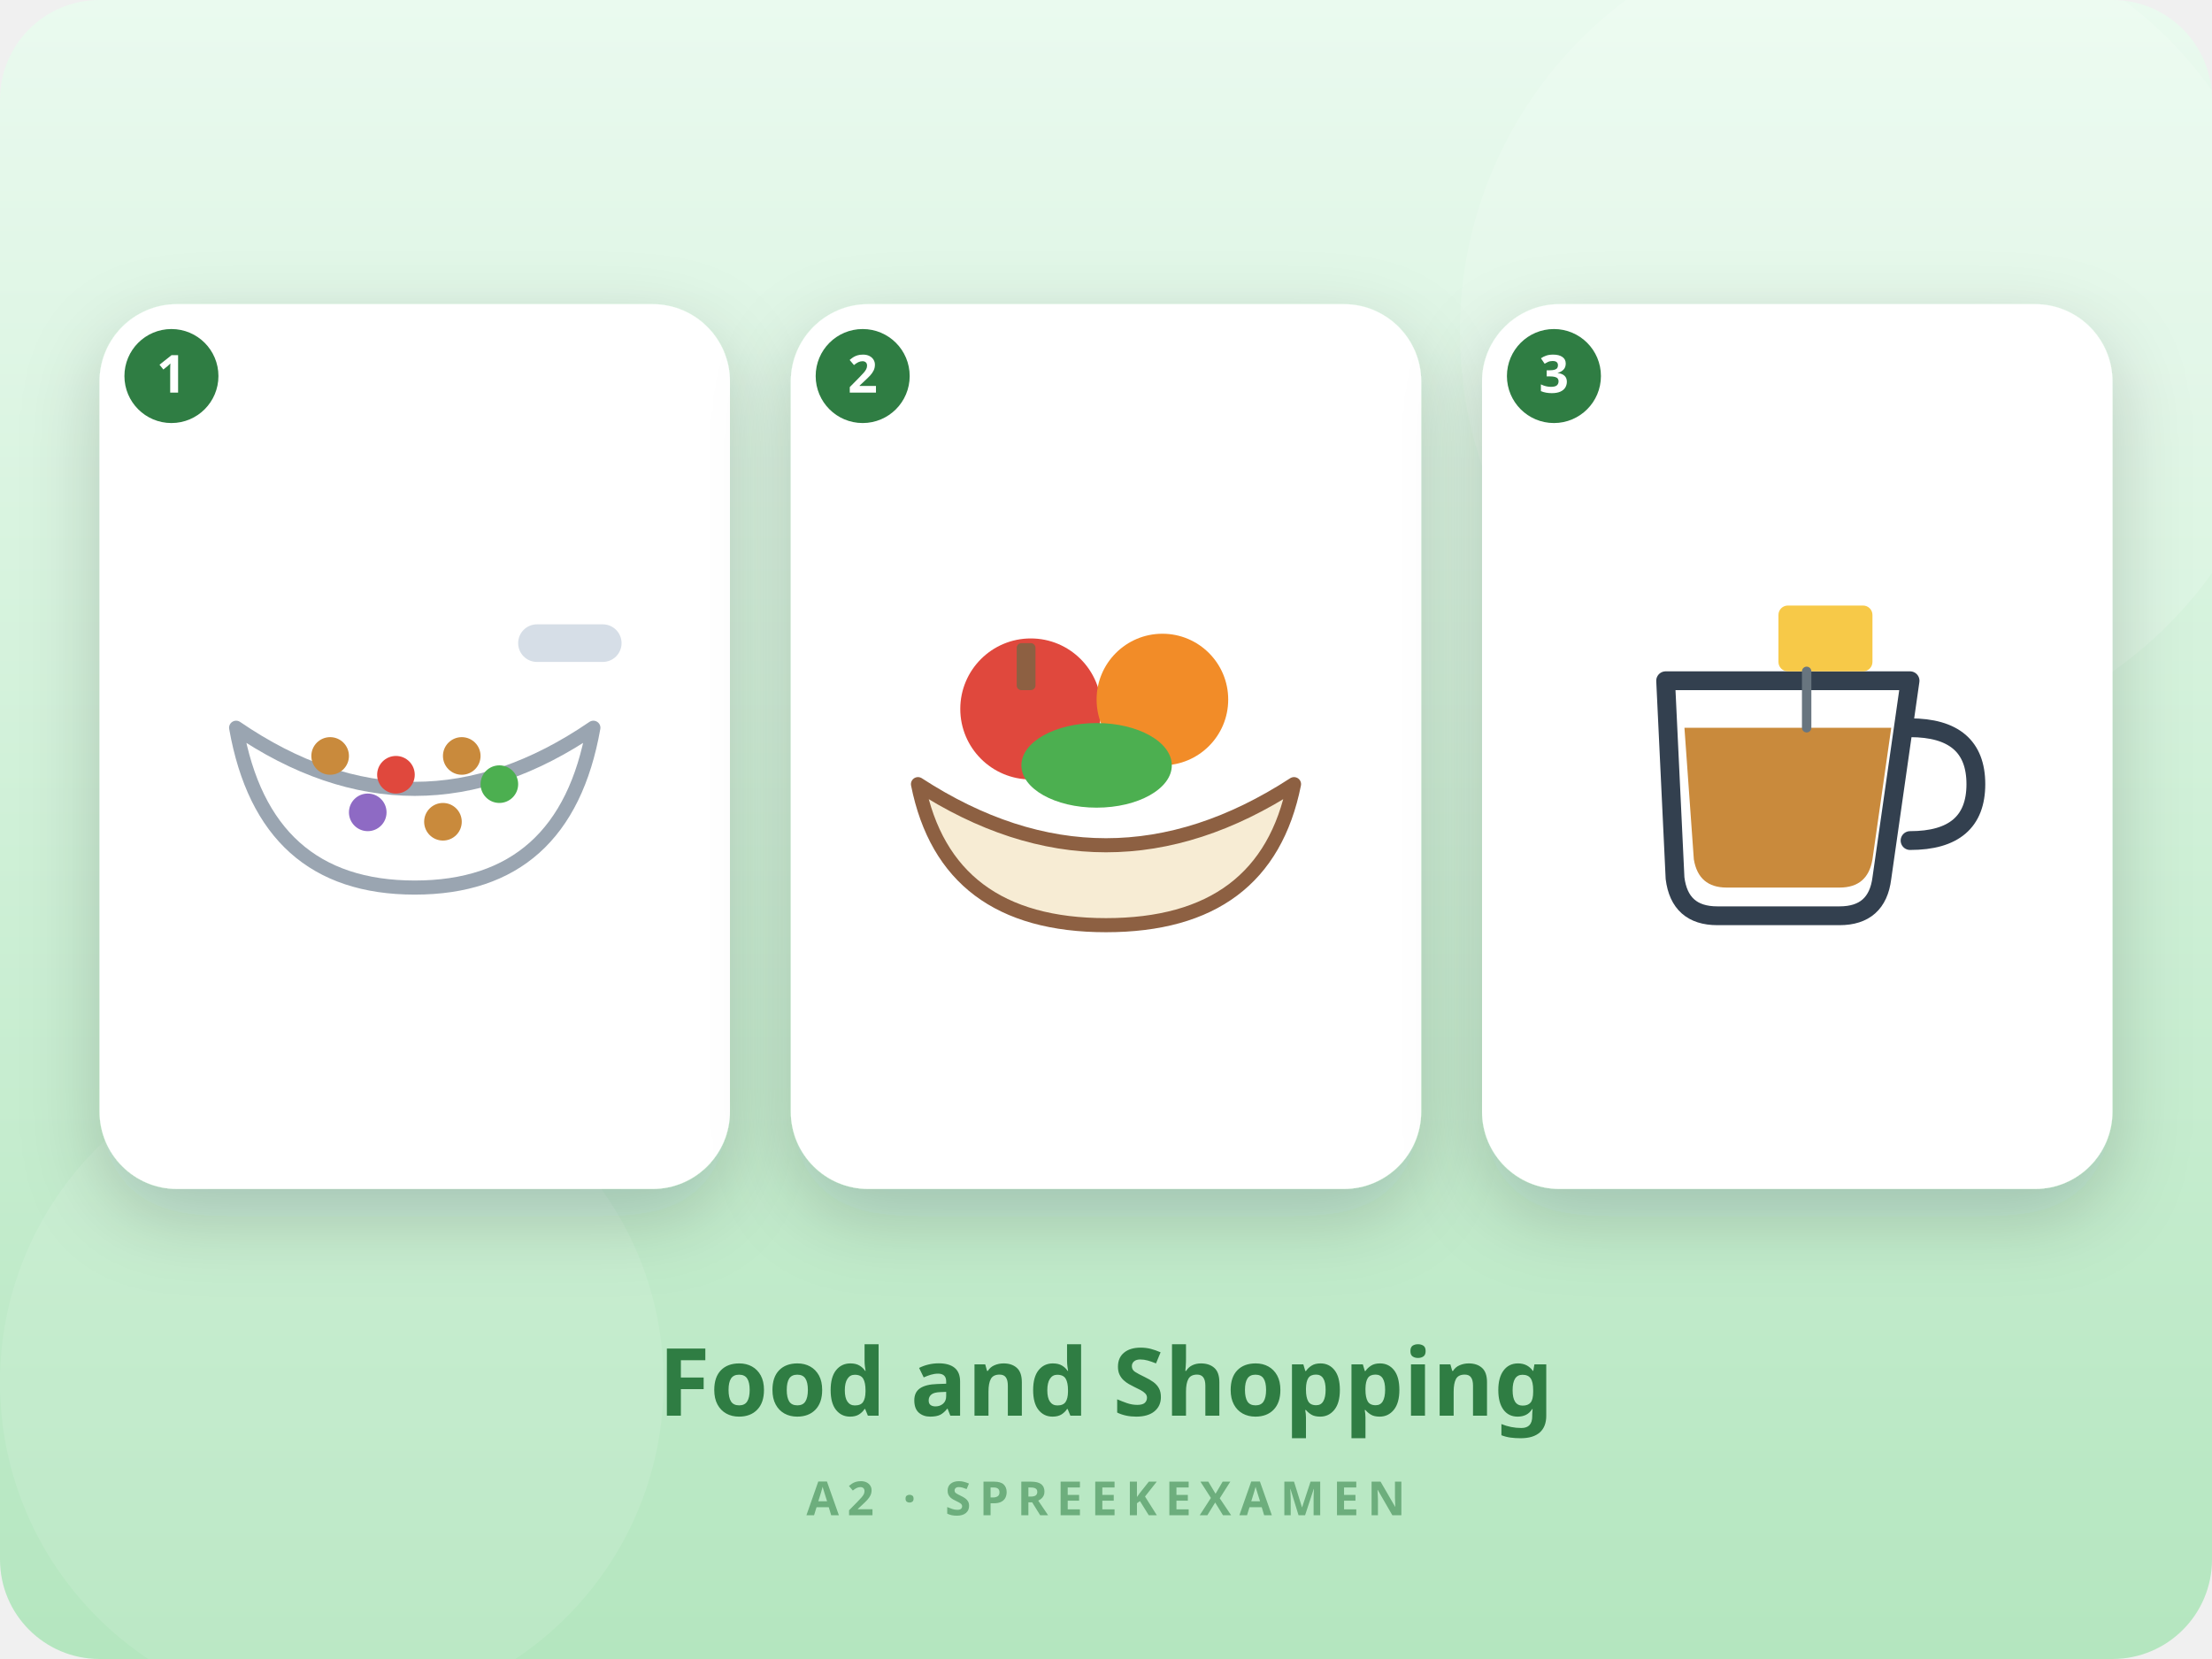
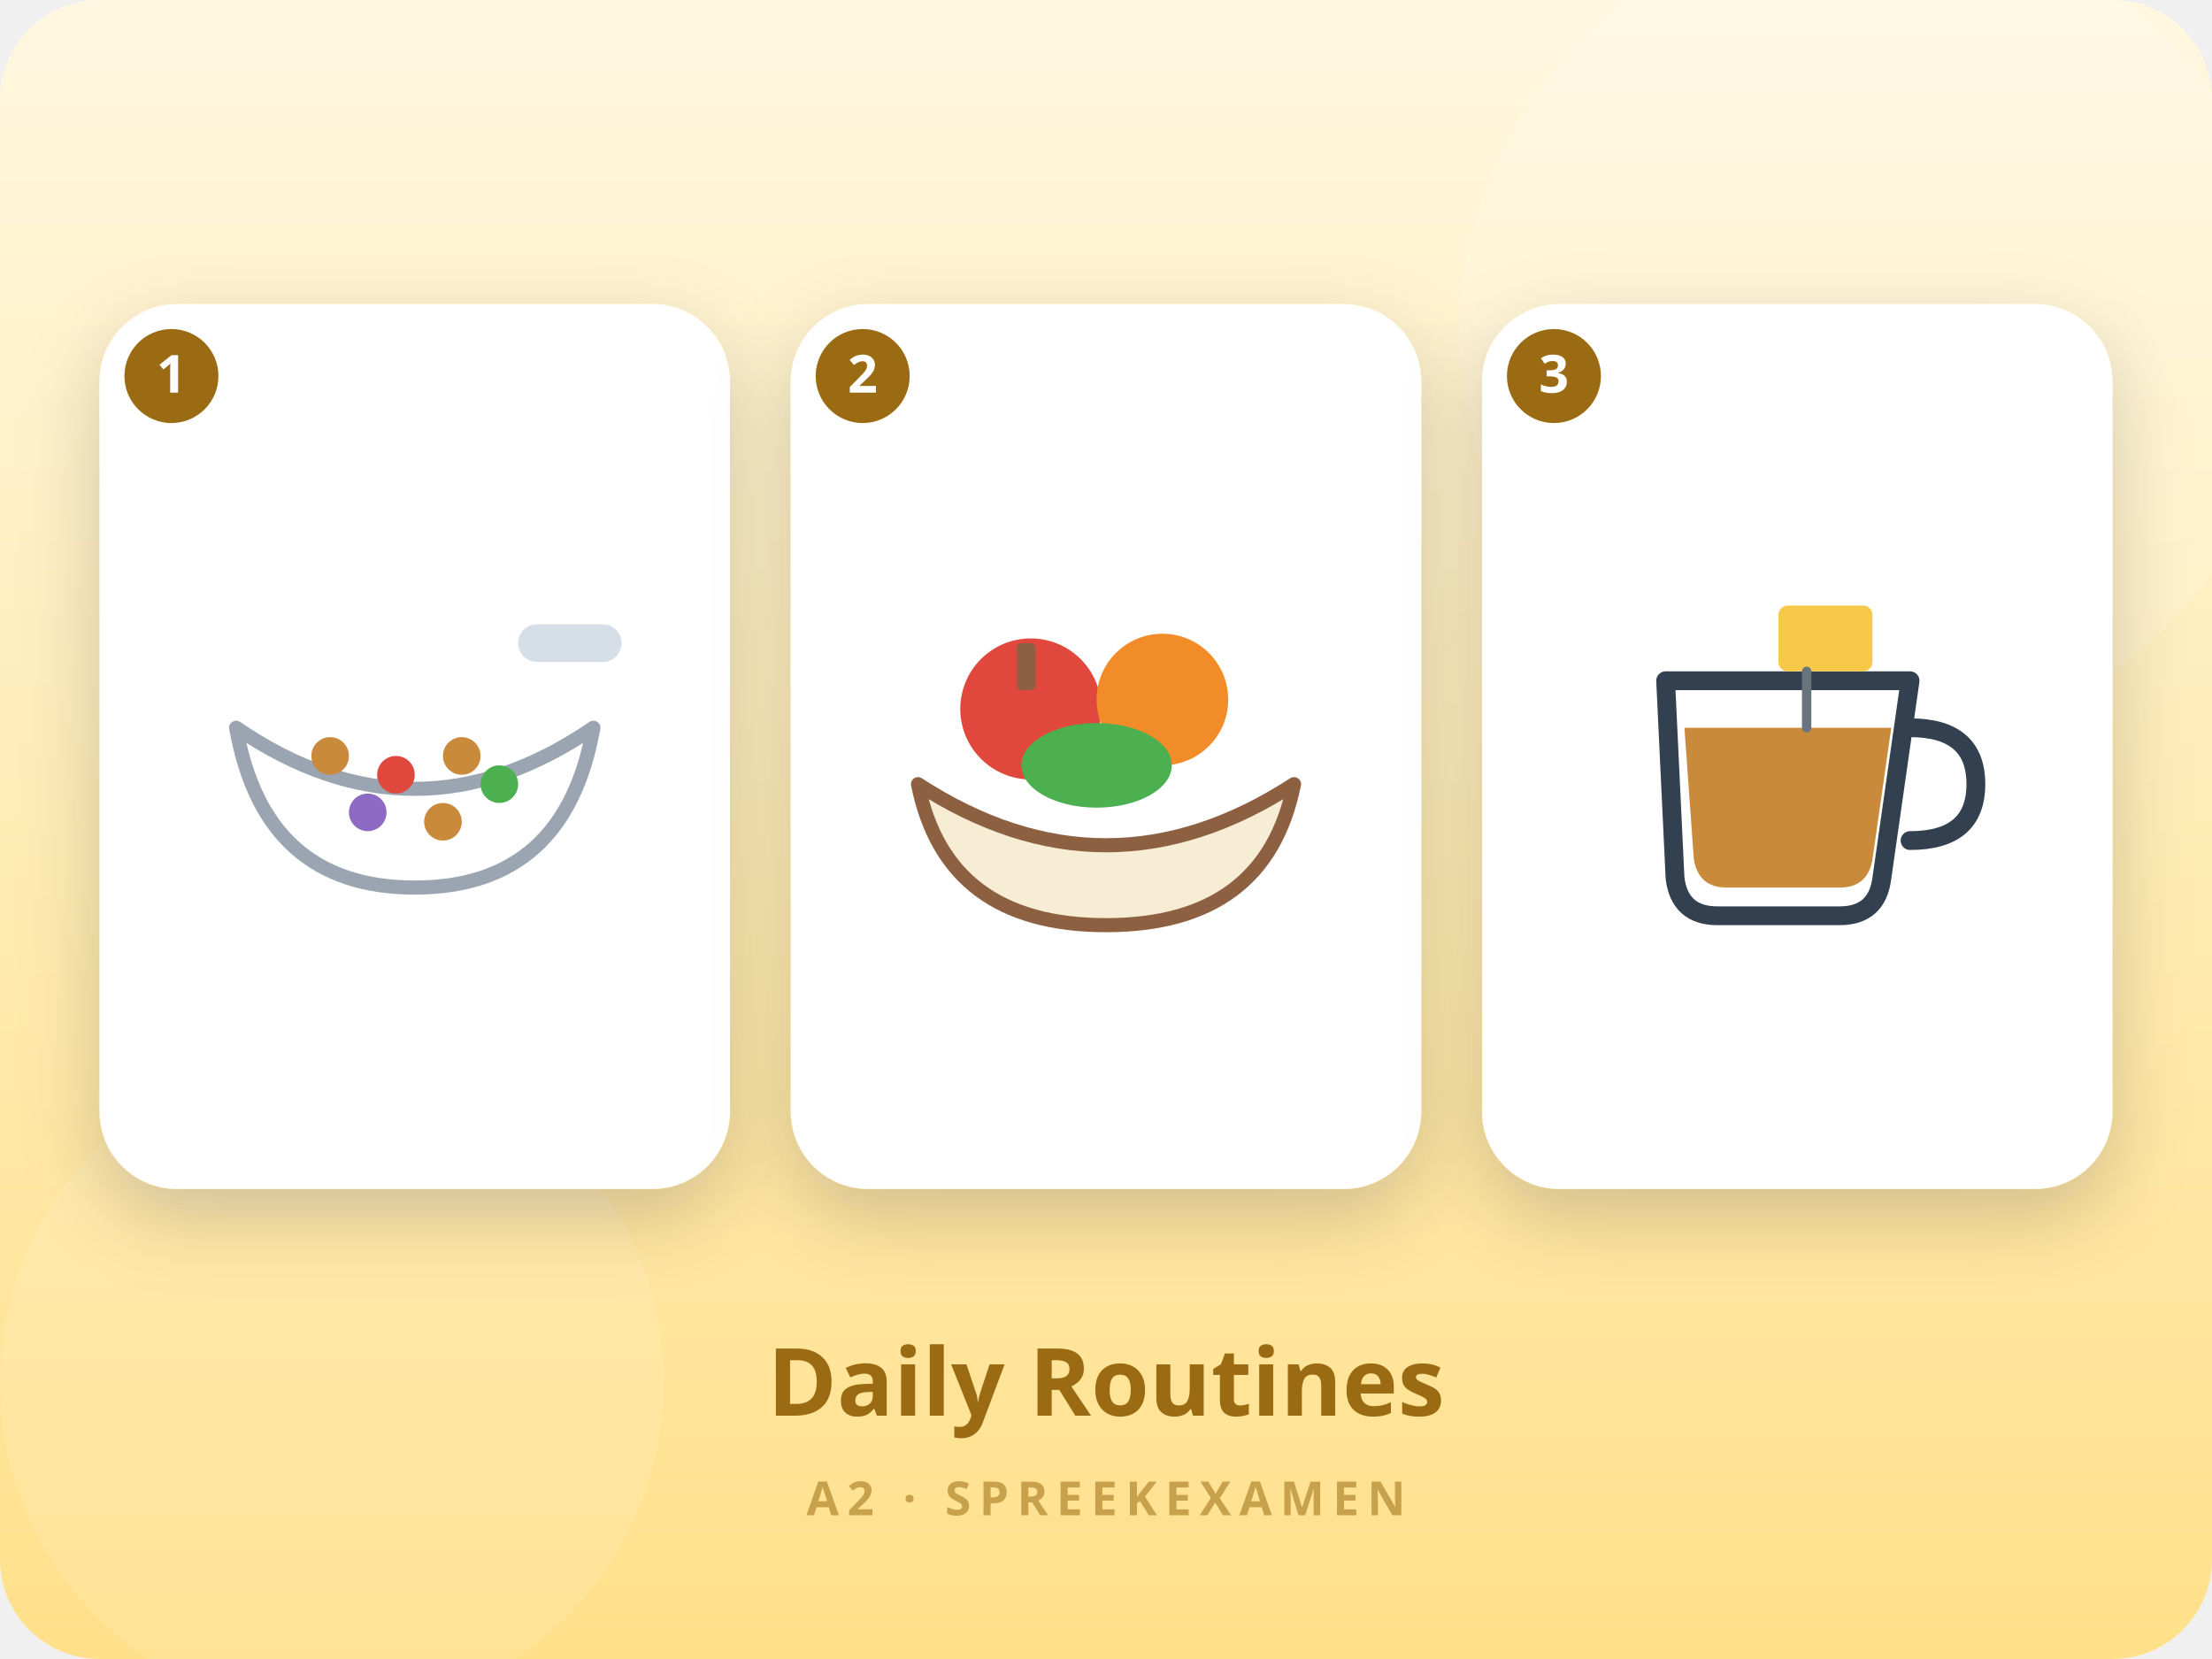
<svg xmlns="http://www.w3.org/2000/svg" viewBox="0 0 800 600" width="800" height="600" font-family="'Segoe UI',system-ui,-apple-system,sans-serif">
  <defs>
    <linearGradient id="bg778" x1="0" y1="0" x2="0" y2="1">
-       <stop offset="0" stop-color="#eafaef" />
-       <stop offset="1" stop-color="#b4e6bf" />
+       <stop offset="0" stop-color="#fff7e0" />
+       <stop offset="1" stop-color="#ffe08a" />
    </linearGradient>
    <filter id="sh778" x="-30%" y="-30%" width="160%" height="160%">
      <feDropShadow dx="0" dy="10" stdDeviation="14" flood-color="#0b1220" flood-opacity="0.18" />
    </filter>
  </defs>
  <rect width="800" height="600" rx="36" fill="url(#bg778)" />
  <circle cx="678" cy="120" r="150" fill="#ffffff" opacity="0.14" />
  <circle cx="120" cy="500" r="120" fill="#ffffff" opacity="0.10" />
  <g filter="url(#sh778)">
    <rect x="36" y="110" width="228" height="320" rx="28" fill="#ffffff" />
  </g>
  <g transform="translate(65.0,185.0) scale(1.7)">
    <path d="M 12 46 q 38 26 76 0 q -6 34 -38 34 q -32 0 -38 -34 Z" fill="#ffffff" stroke="#9aa5b1" stroke-width="3" stroke-linecap="round" stroke-linejoin="round" />
    <circle cx="32" cy="52" r="4" fill="#c98a3c" />
    <circle cx="46" cy="56" r="4" fill="#e0483d" />
    <circle cx="60" cy="52" r="4" fill="#c98a3c" />
    <circle cx="40" cy="64" r="4" fill="#8e6ac4" />
    <circle cx="56" cy="66" r="4" fill="#c98a3c" />
    <circle cx="68" cy="58" r="4" fill="#4caf50" />
    <rect x="72" y="24" width="22" height="8" rx="4" fill="#d6dee7" />
  </g>
-   <circle cx="62" cy="136" r="17" fill="#2f7d43" />
+   <circle cx="62" cy="136" r="17" fill="#9a6b12" />
  <text x="62" y="142" text-anchor="middle" font-size="19" font-weight="800" fill="#ffffff">1</text>
  <g filter="url(#sh778)">
    <rect x="286" y="110" width="228" height="320" rx="28" fill="#ffffff" />
  </g>
  <g transform="translate(315.0,185.0) scale(1.7)">
    <circle cx="34" cy="42" r="15" fill="#e0483d" />
    <circle cx="62" cy="40" r="14" fill="#f28c28" />
    <ellipse cx="48" cy="54" rx="16" ry="9" fill="#4caf50" />
    <path d="M 10 58 q 40 26 80 0 q -6 30 -40 30 q -34 0 -40 -30 Z" fill="#f7ecd4" stroke="#8d6042" stroke-width="3" stroke-linecap="round" stroke-linejoin="round" />
    <rect x="31" y="28" width="4" height="10" rx="1" fill="#8d6042" />
  </g>
-   <circle cx="312" cy="136" r="17" fill="#2f7d43" />
+   <circle cx="312" cy="136" r="17" fill="#9a6b12" />
  <text x="312" y="142" text-anchor="middle" font-size="19" font-weight="800" fill="#ffffff">2</text>
  <g filter="url(#sh778)">
    <rect x="536" y="110" width="228" height="320" rx="28" fill="#ffffff" />
  </g>
  <g transform="translate(565.0,185.0) scale(1.7)">
    <path d="M 22 36 L 74 36 L 68 78 q -1 8 -9 8 L 33 86 q -8 0 -9 -8 Z" fill="#ffffff" stroke="#33404f" stroke-width="4" stroke-linecap="round" stroke-linejoin="round" />
    <path d="M 26 46 L 70 46 L 66 74 q -1 6 -7 6 L 35 80 q -6 0 -7 -6 Z" fill="#c98a3c" />
    <rect x="46" y="20" width="20" height="14" rx="2" fill="#f7c948" />
    <line x1="52" y1="34" x2="52" y2="46" stroke="#68757f" stroke-width="2" stroke-linecap="round" />
    <path d="M 74 46 q 14 0 14 12 q 0 12 -14 12" fill="none" stroke="#33404f" stroke-width="4" stroke-linecap="round" stroke-linejoin="round" />
  </g>
-   <circle cx="562" cy="136" r="17" fill="#2f7d43" />
+   <circle cx="562" cy="136" r="17" fill="#9a6b12" />
  <text x="562" y="142" text-anchor="middle" font-size="19" font-weight="800" fill="#ffffff">3</text>
-   <text x="400" y="512" text-anchor="middle" font-size="34" font-weight="800" fill="#2f7d43">Food and Shopping</text>
-   <text x="400" y="548" text-anchor="middle" font-size="17" font-weight="600" letter-spacing="3" fill="#2f7d43" opacity="0.55">A2 · SPREEKEXAMEN</text>
+   <text x="400" y="512" text-anchor="middle" font-size="34" font-weight="800" fill="#9a6b12">Daily Routines</text>
+   <text x="400" y="548" text-anchor="middle" font-size="17" font-weight="600" letter-spacing="3" fill="#9a6b12" opacity="0.55">A2 · SPREEKEXAMEN</text>
</svg>
